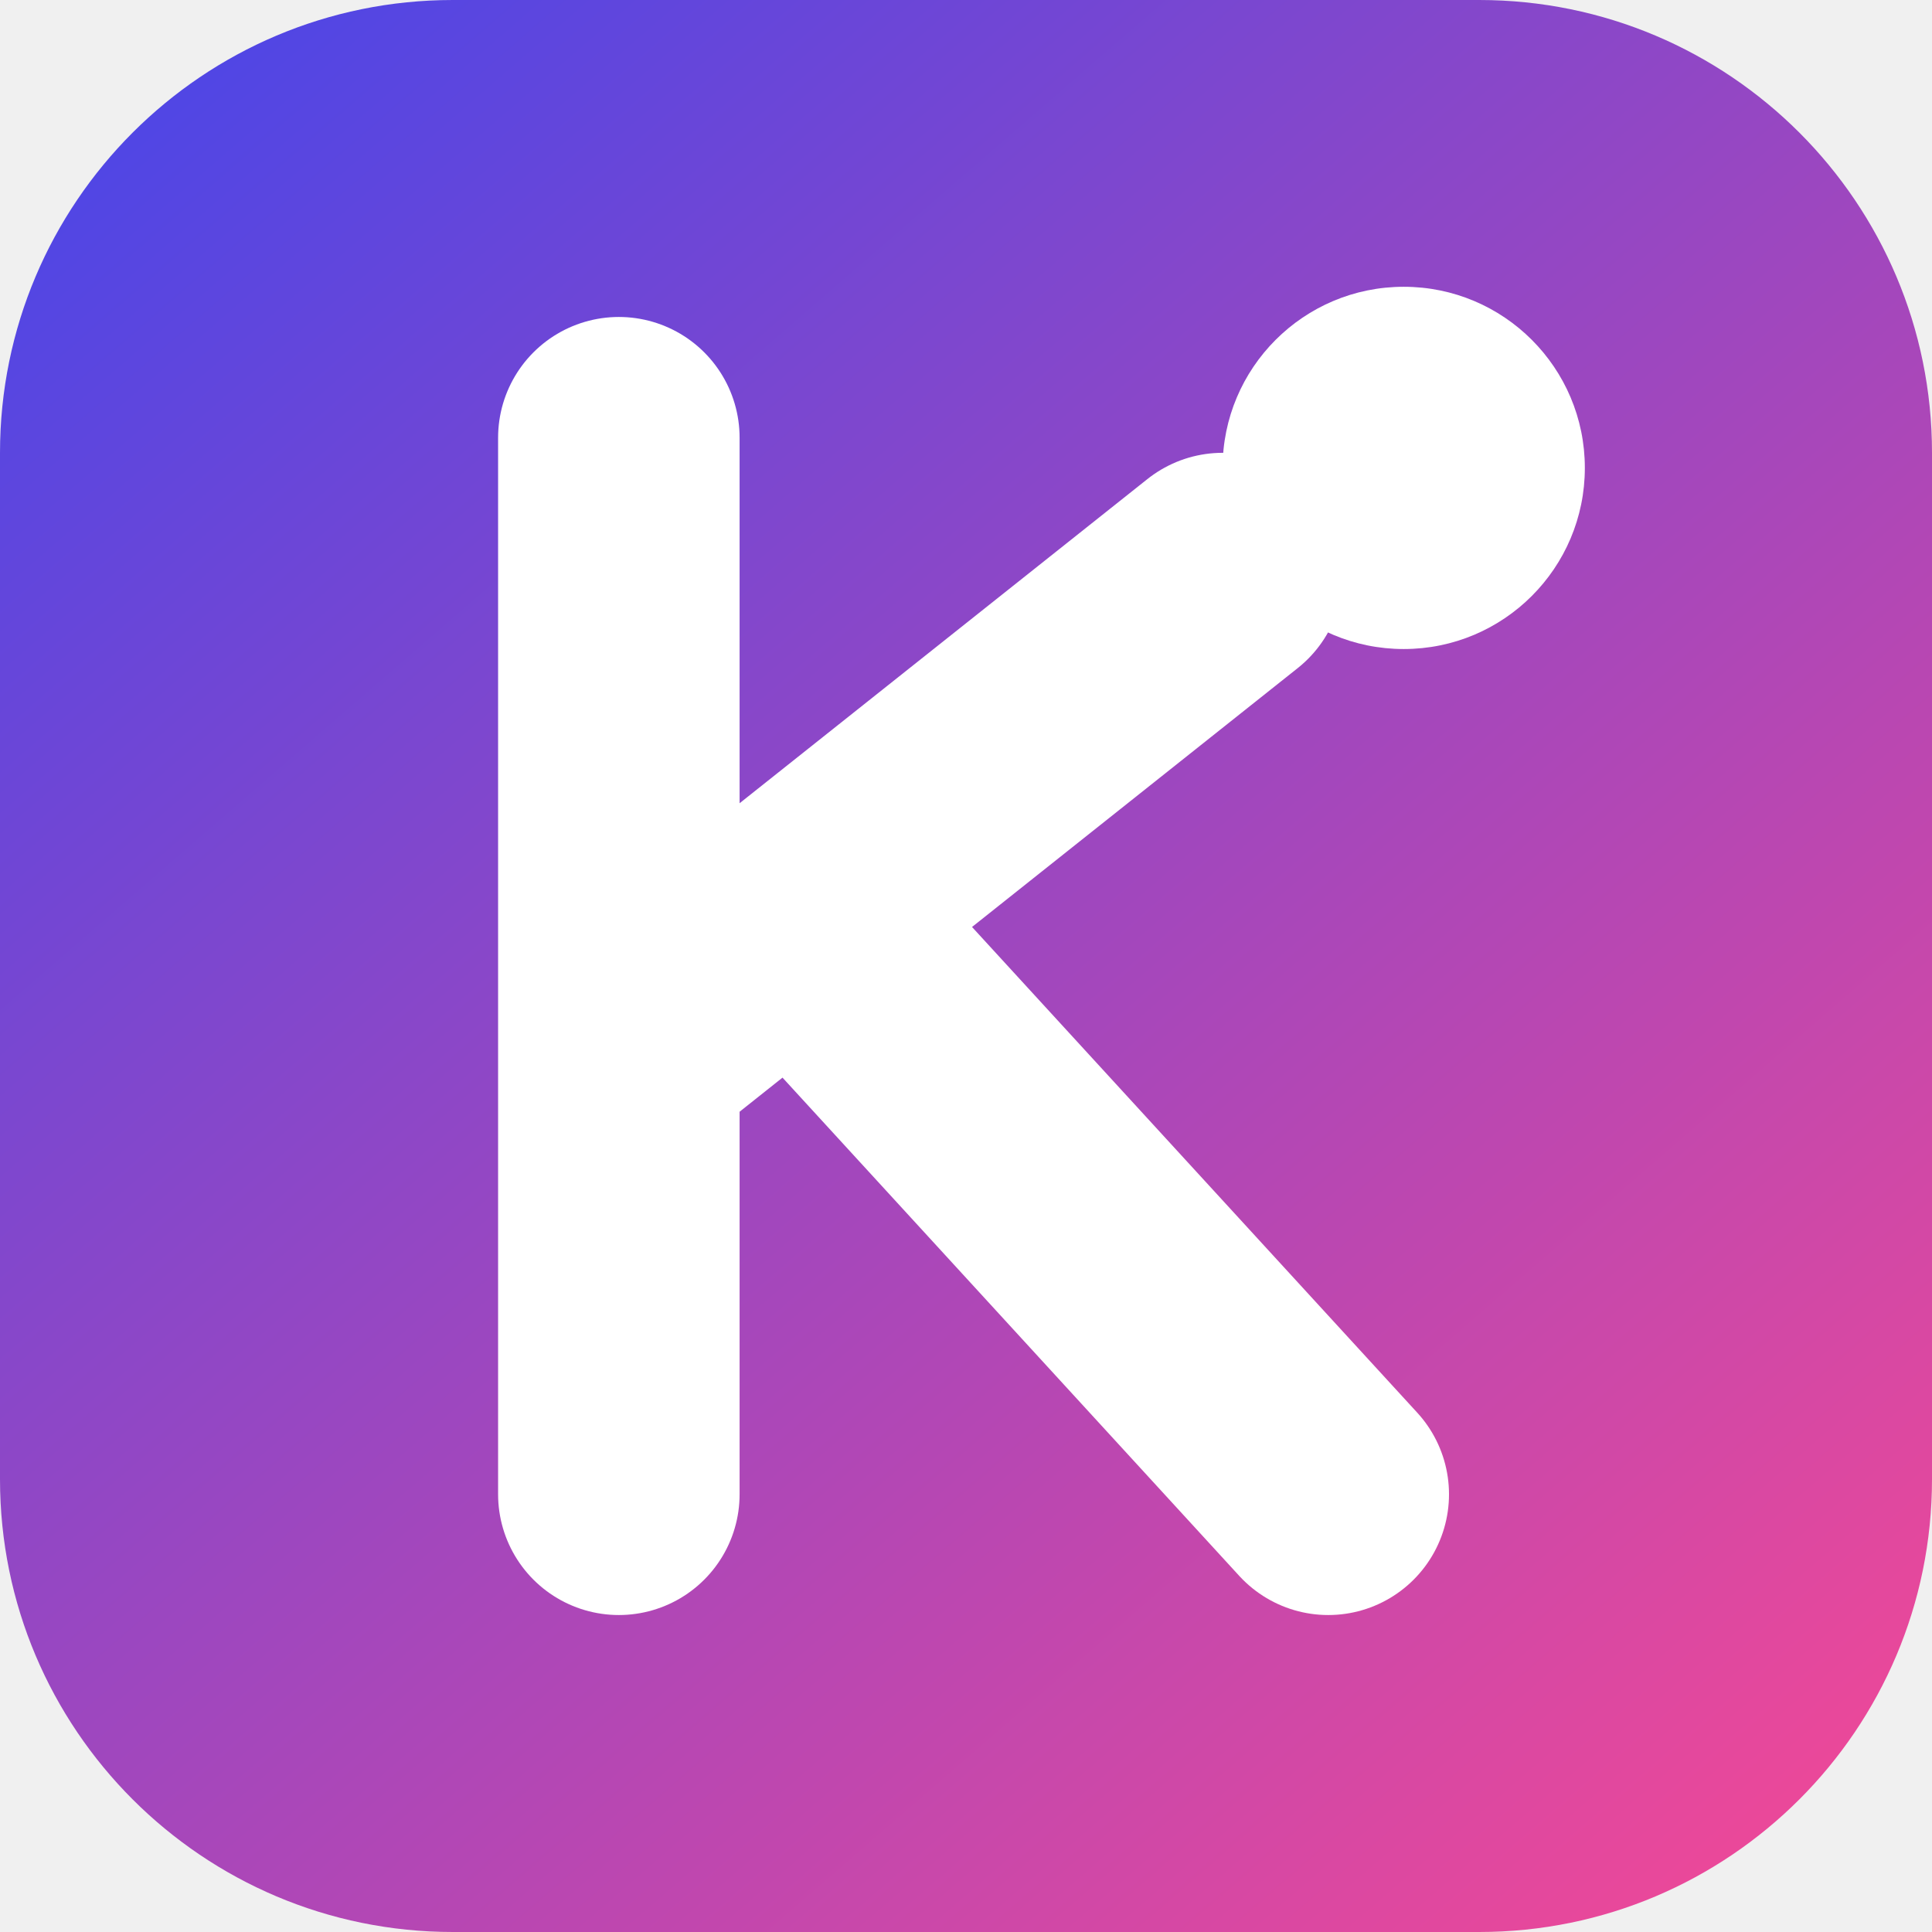
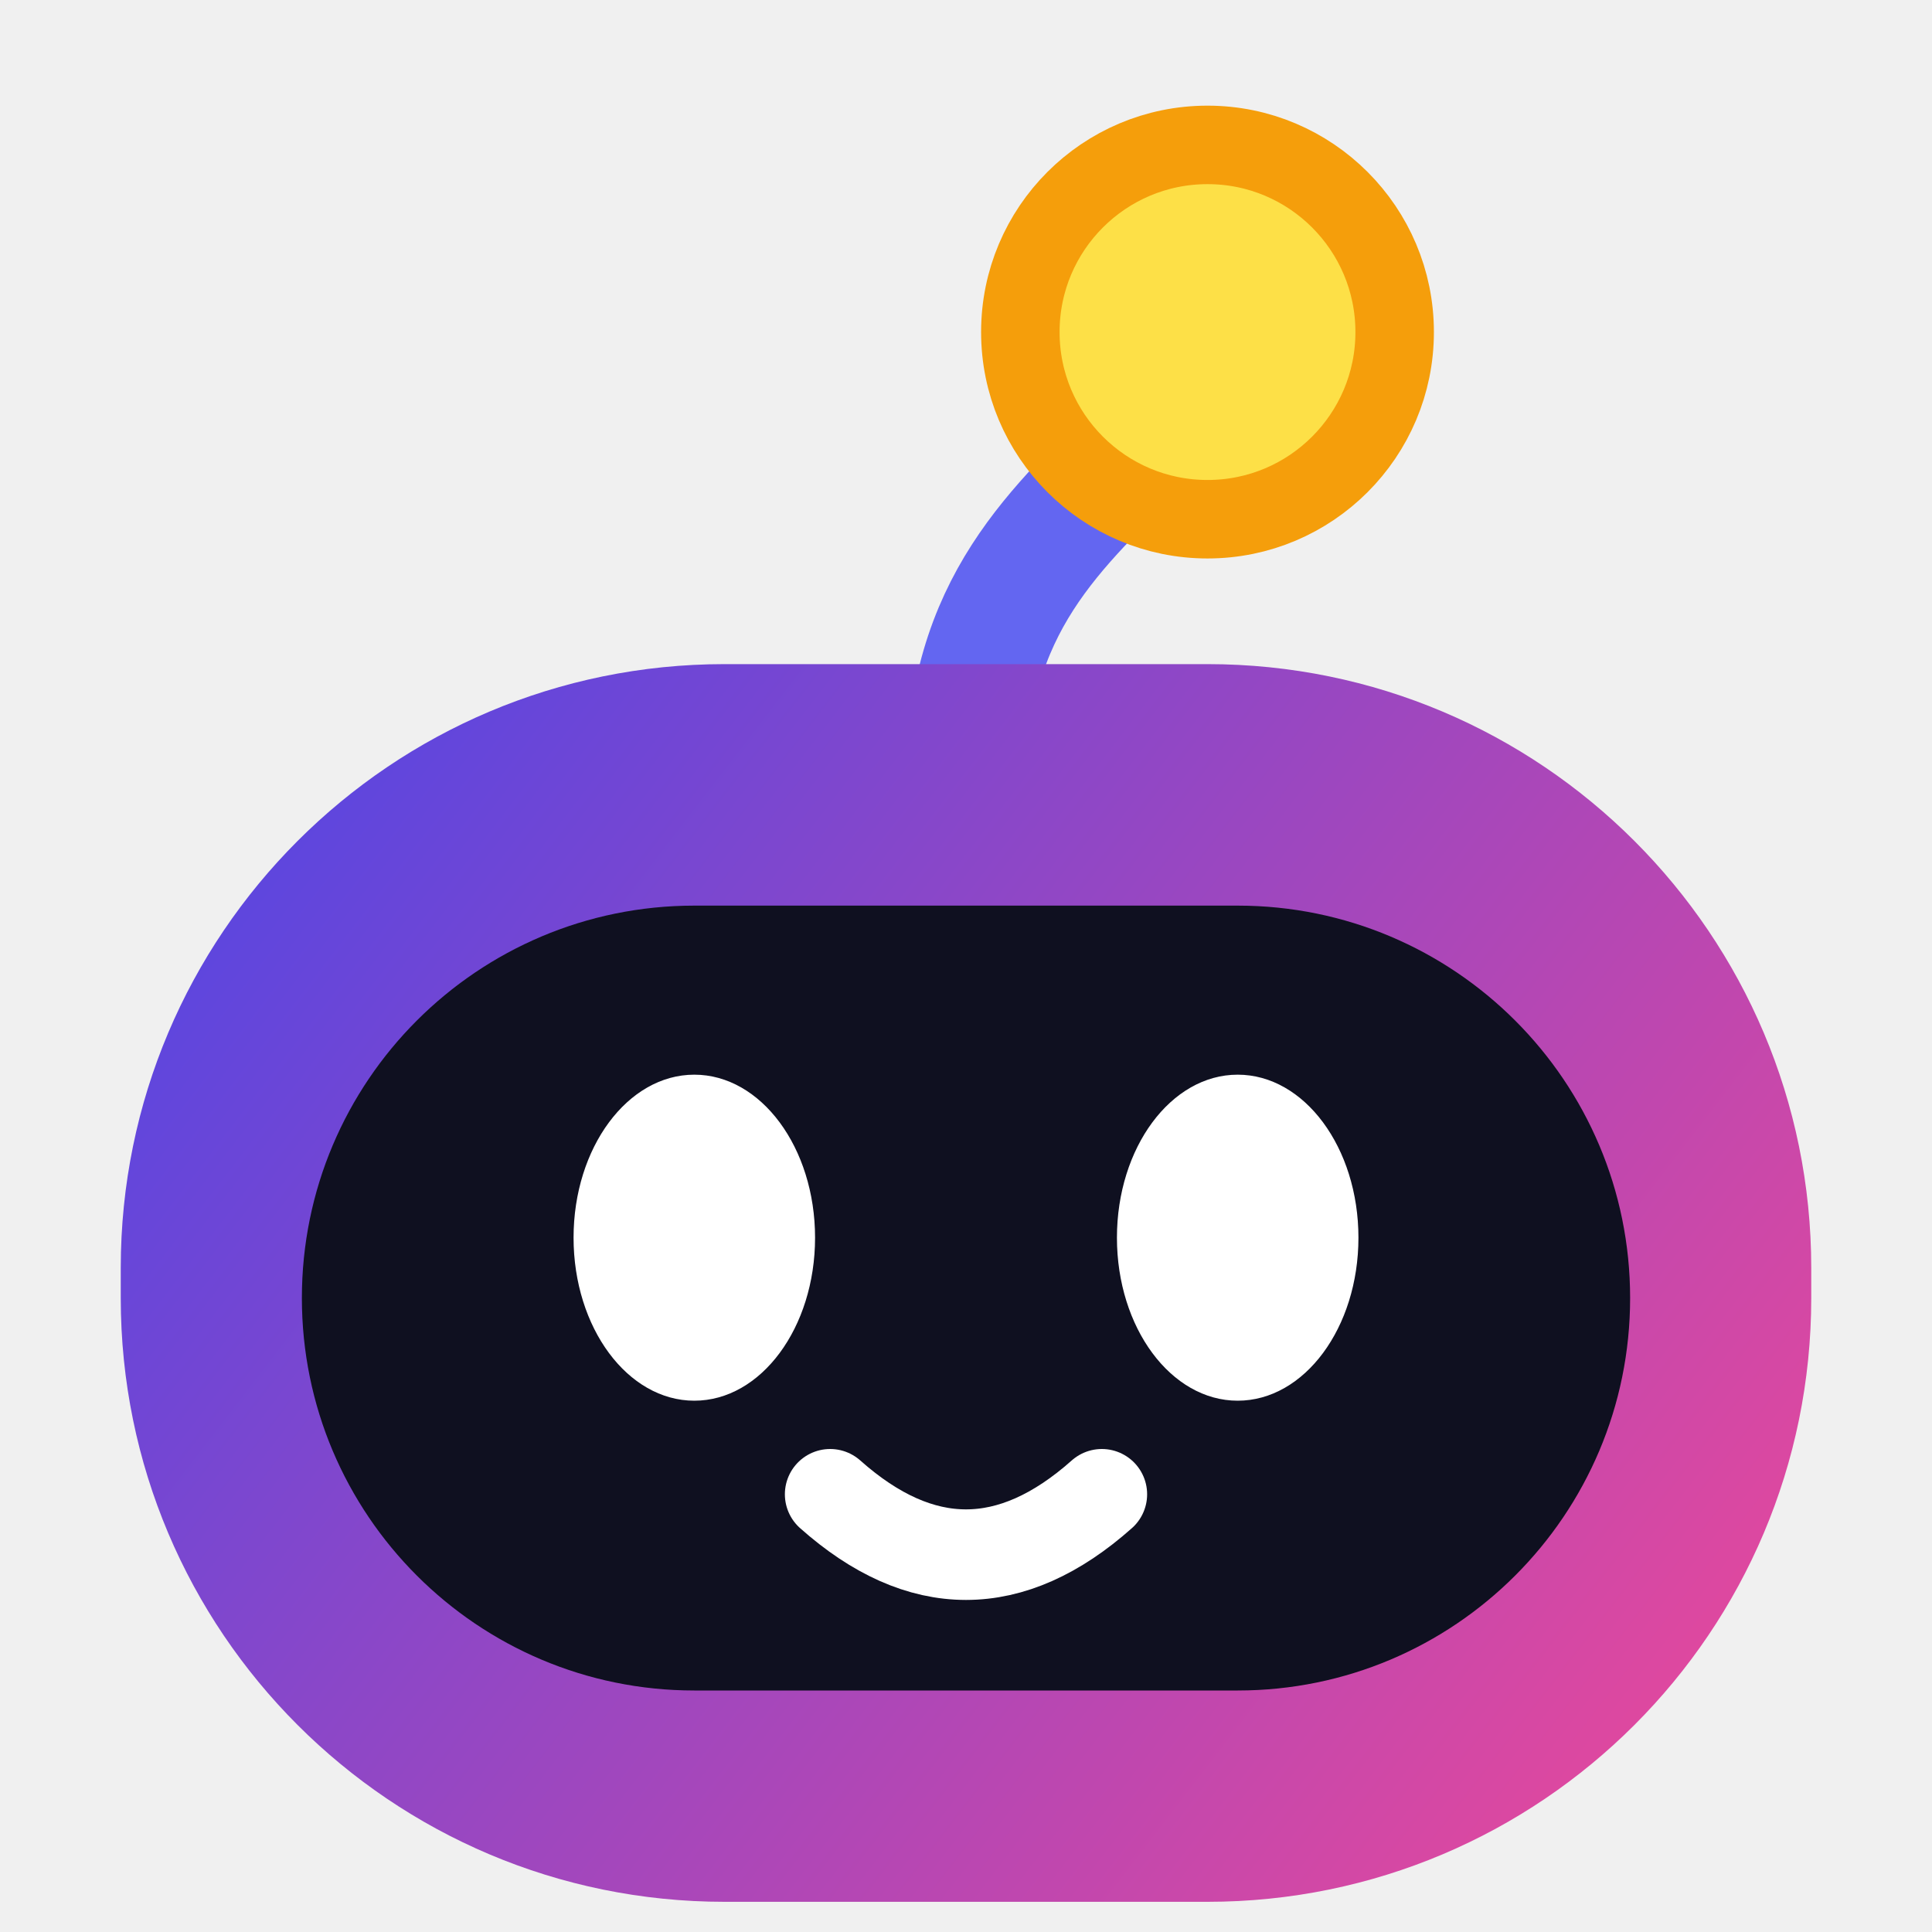
<svg xmlns="http://www.w3.org/2000/svg" viewBox="0 0 64 64">
  <defs>
-     <linearGradient id="g" x1="6" y1="2" x2="58" y2="62" gradientUnits="userSpaceOnUse">
+     <linearGradient id="g" x1="6" y1="22" x2="58" y2="62" gradientUnits="userSpaceOnUse">
      <stop offset="0" stop-color="#4f46e5" />
      <stop offset="1" stop-color="#ec4899" />
    </linearGradient>
  </defs>
-   <rect width="64" height="64" rx="15" fill="url(#g)" />
-   <path d="M20.5 14.5V49.5M21 34.5L40.5 19M27.5 31.5L44 49.5" fill="none" stroke="#fff" stroke-width="8" stroke-linecap="round" stroke-linejoin="round" />
-   <circle cx="46.5" cy="15.5" r="6" fill="#fff" />
+   <path d="M32 26C32 20 35 17.5 38 14.5" fill="none" stroke="#6366f1" stroke-width="4" stroke-linecap="round" />
+   <circle cx="40" cy="11" r="6.2" fill="#fde047" stroke="#f59e0b" stroke-width="2.6" />
+   <rect x="4" y="22" width="56" height="41" rx="20" fill="url(#g)" />
+   <rect x="10" y="30" width="44" height="26" rx="13" fill="#0f1020" />
+   <ellipse cx="23" cy="41" rx="4" ry="5.4" fill="#fff" />
+   <ellipse cx="41" cy="41" rx="4" ry="5.4" fill="#fff" />
+   <path d="M27.5 49.5Q32 53.5 36.5 49.5" fill="none" stroke="#fff" stroke-width="3" stroke-linecap="round" />
</svg>
